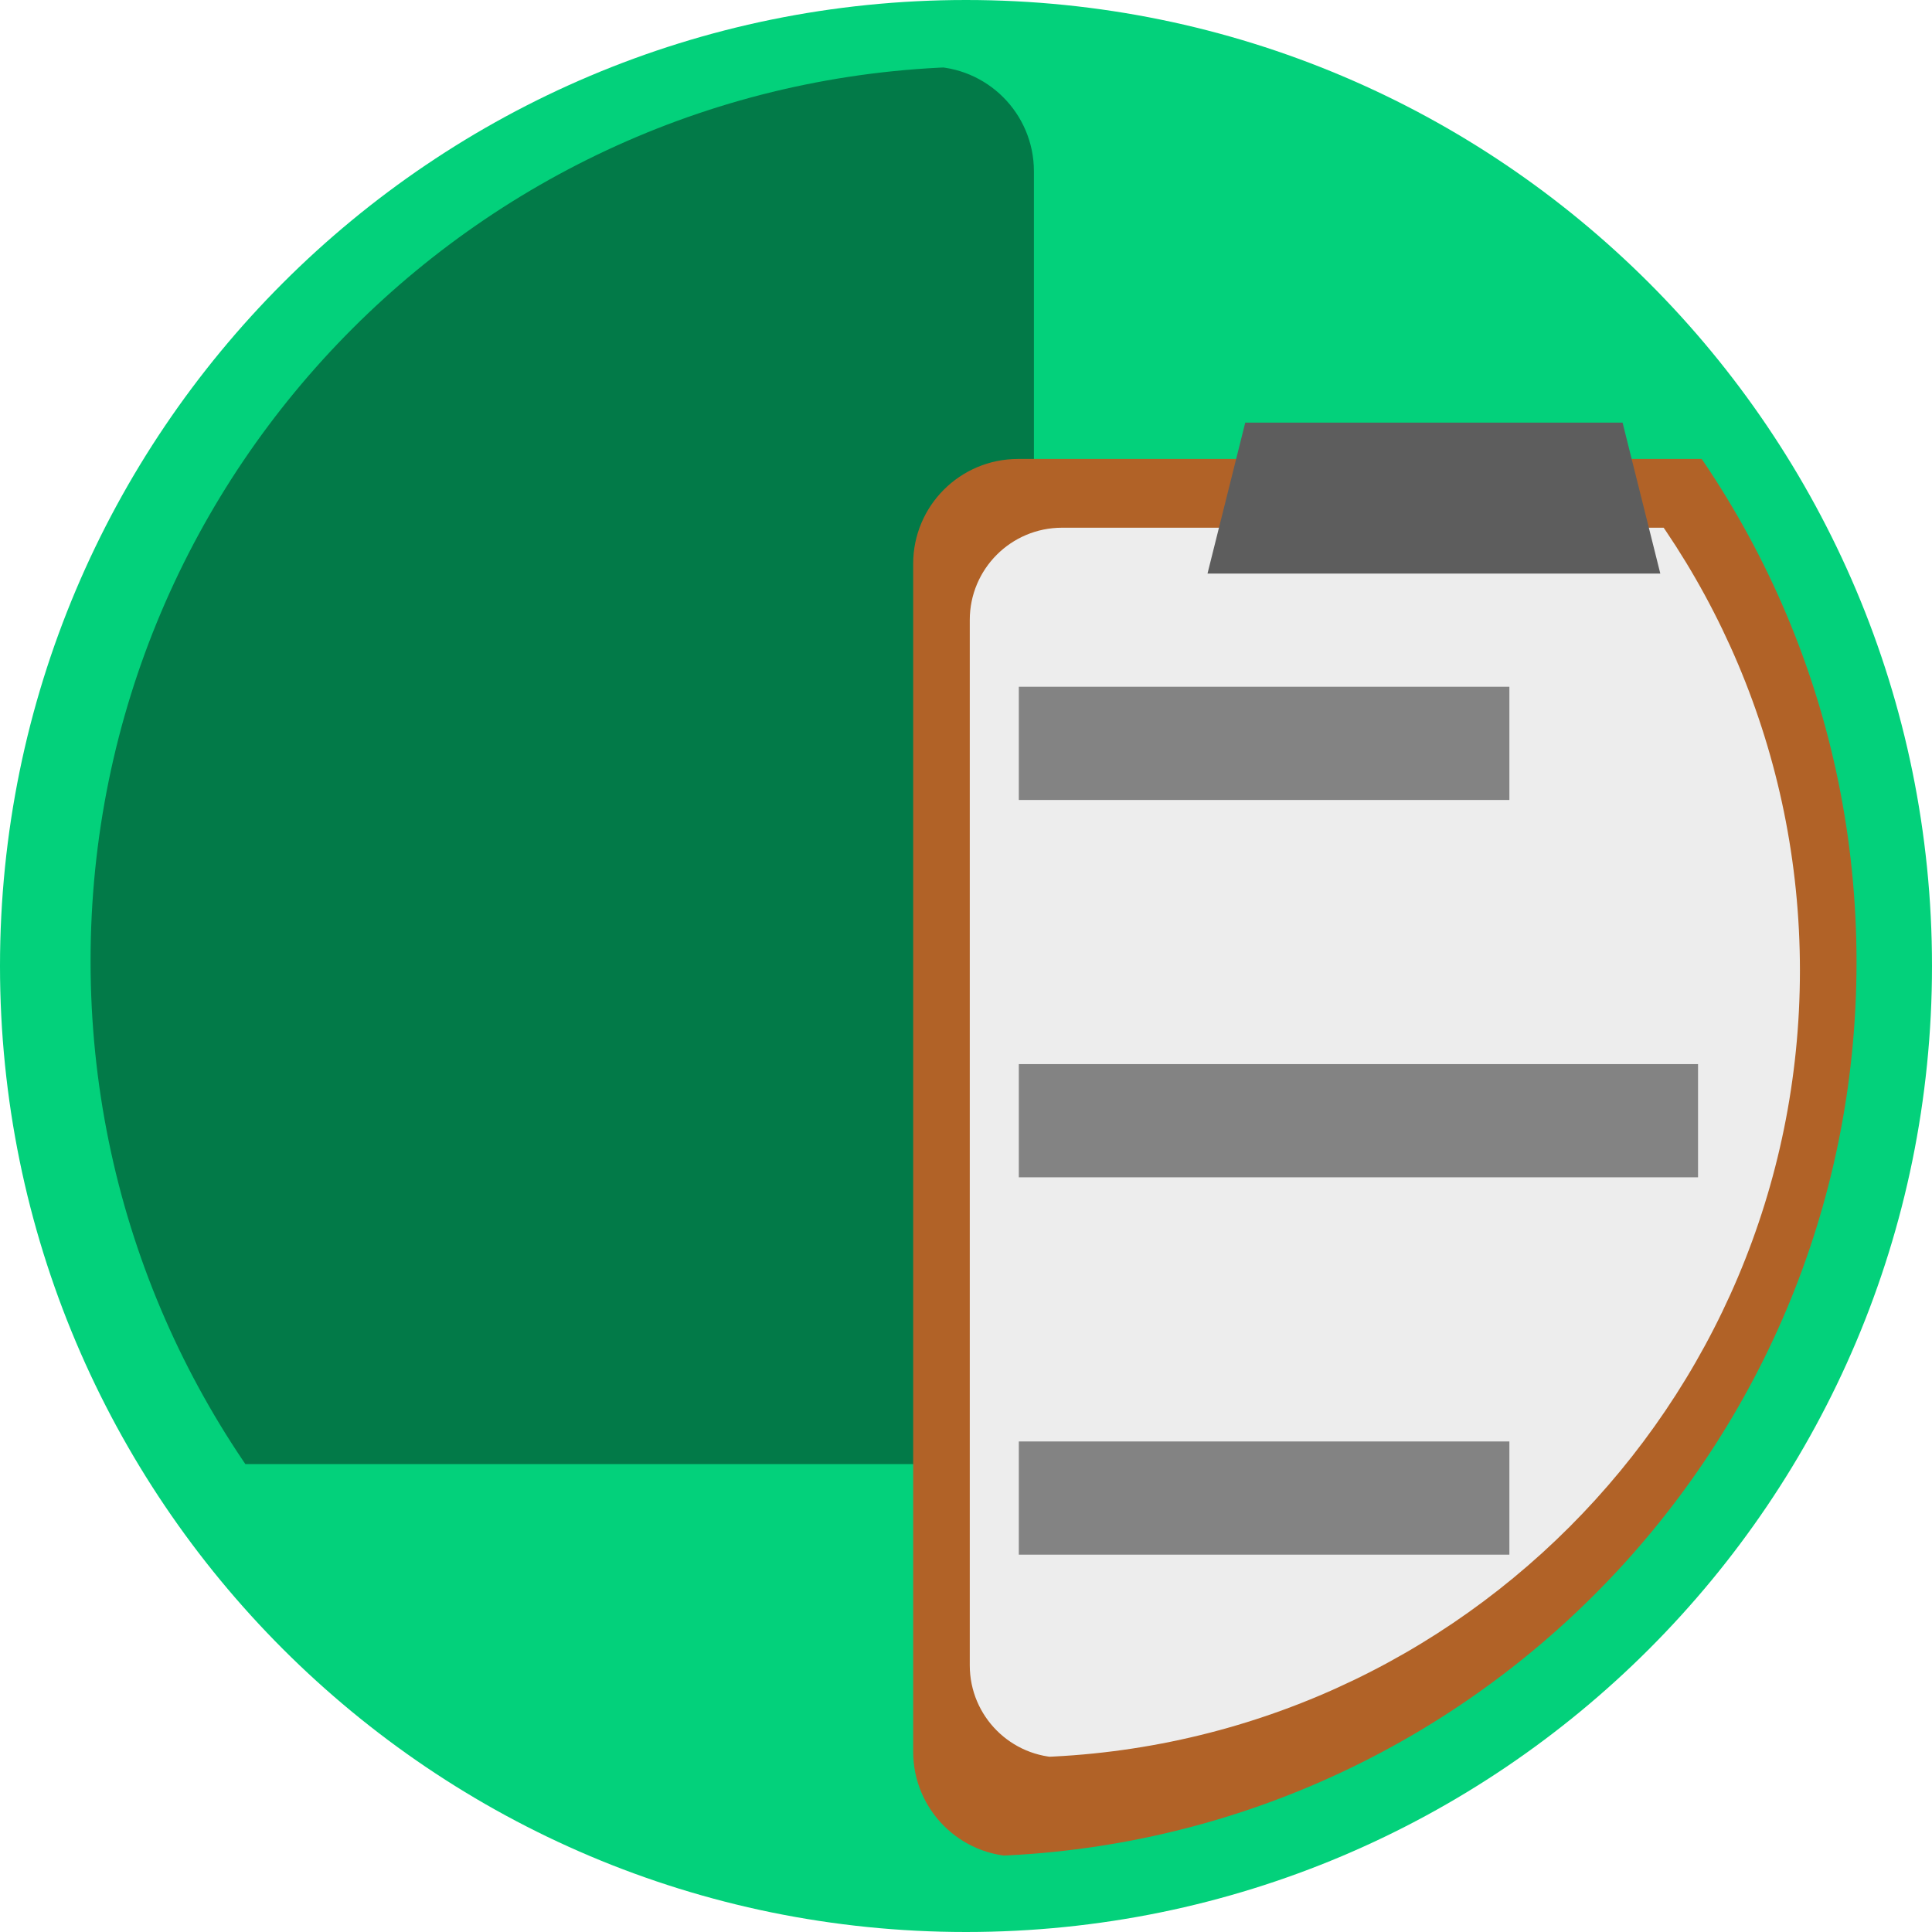
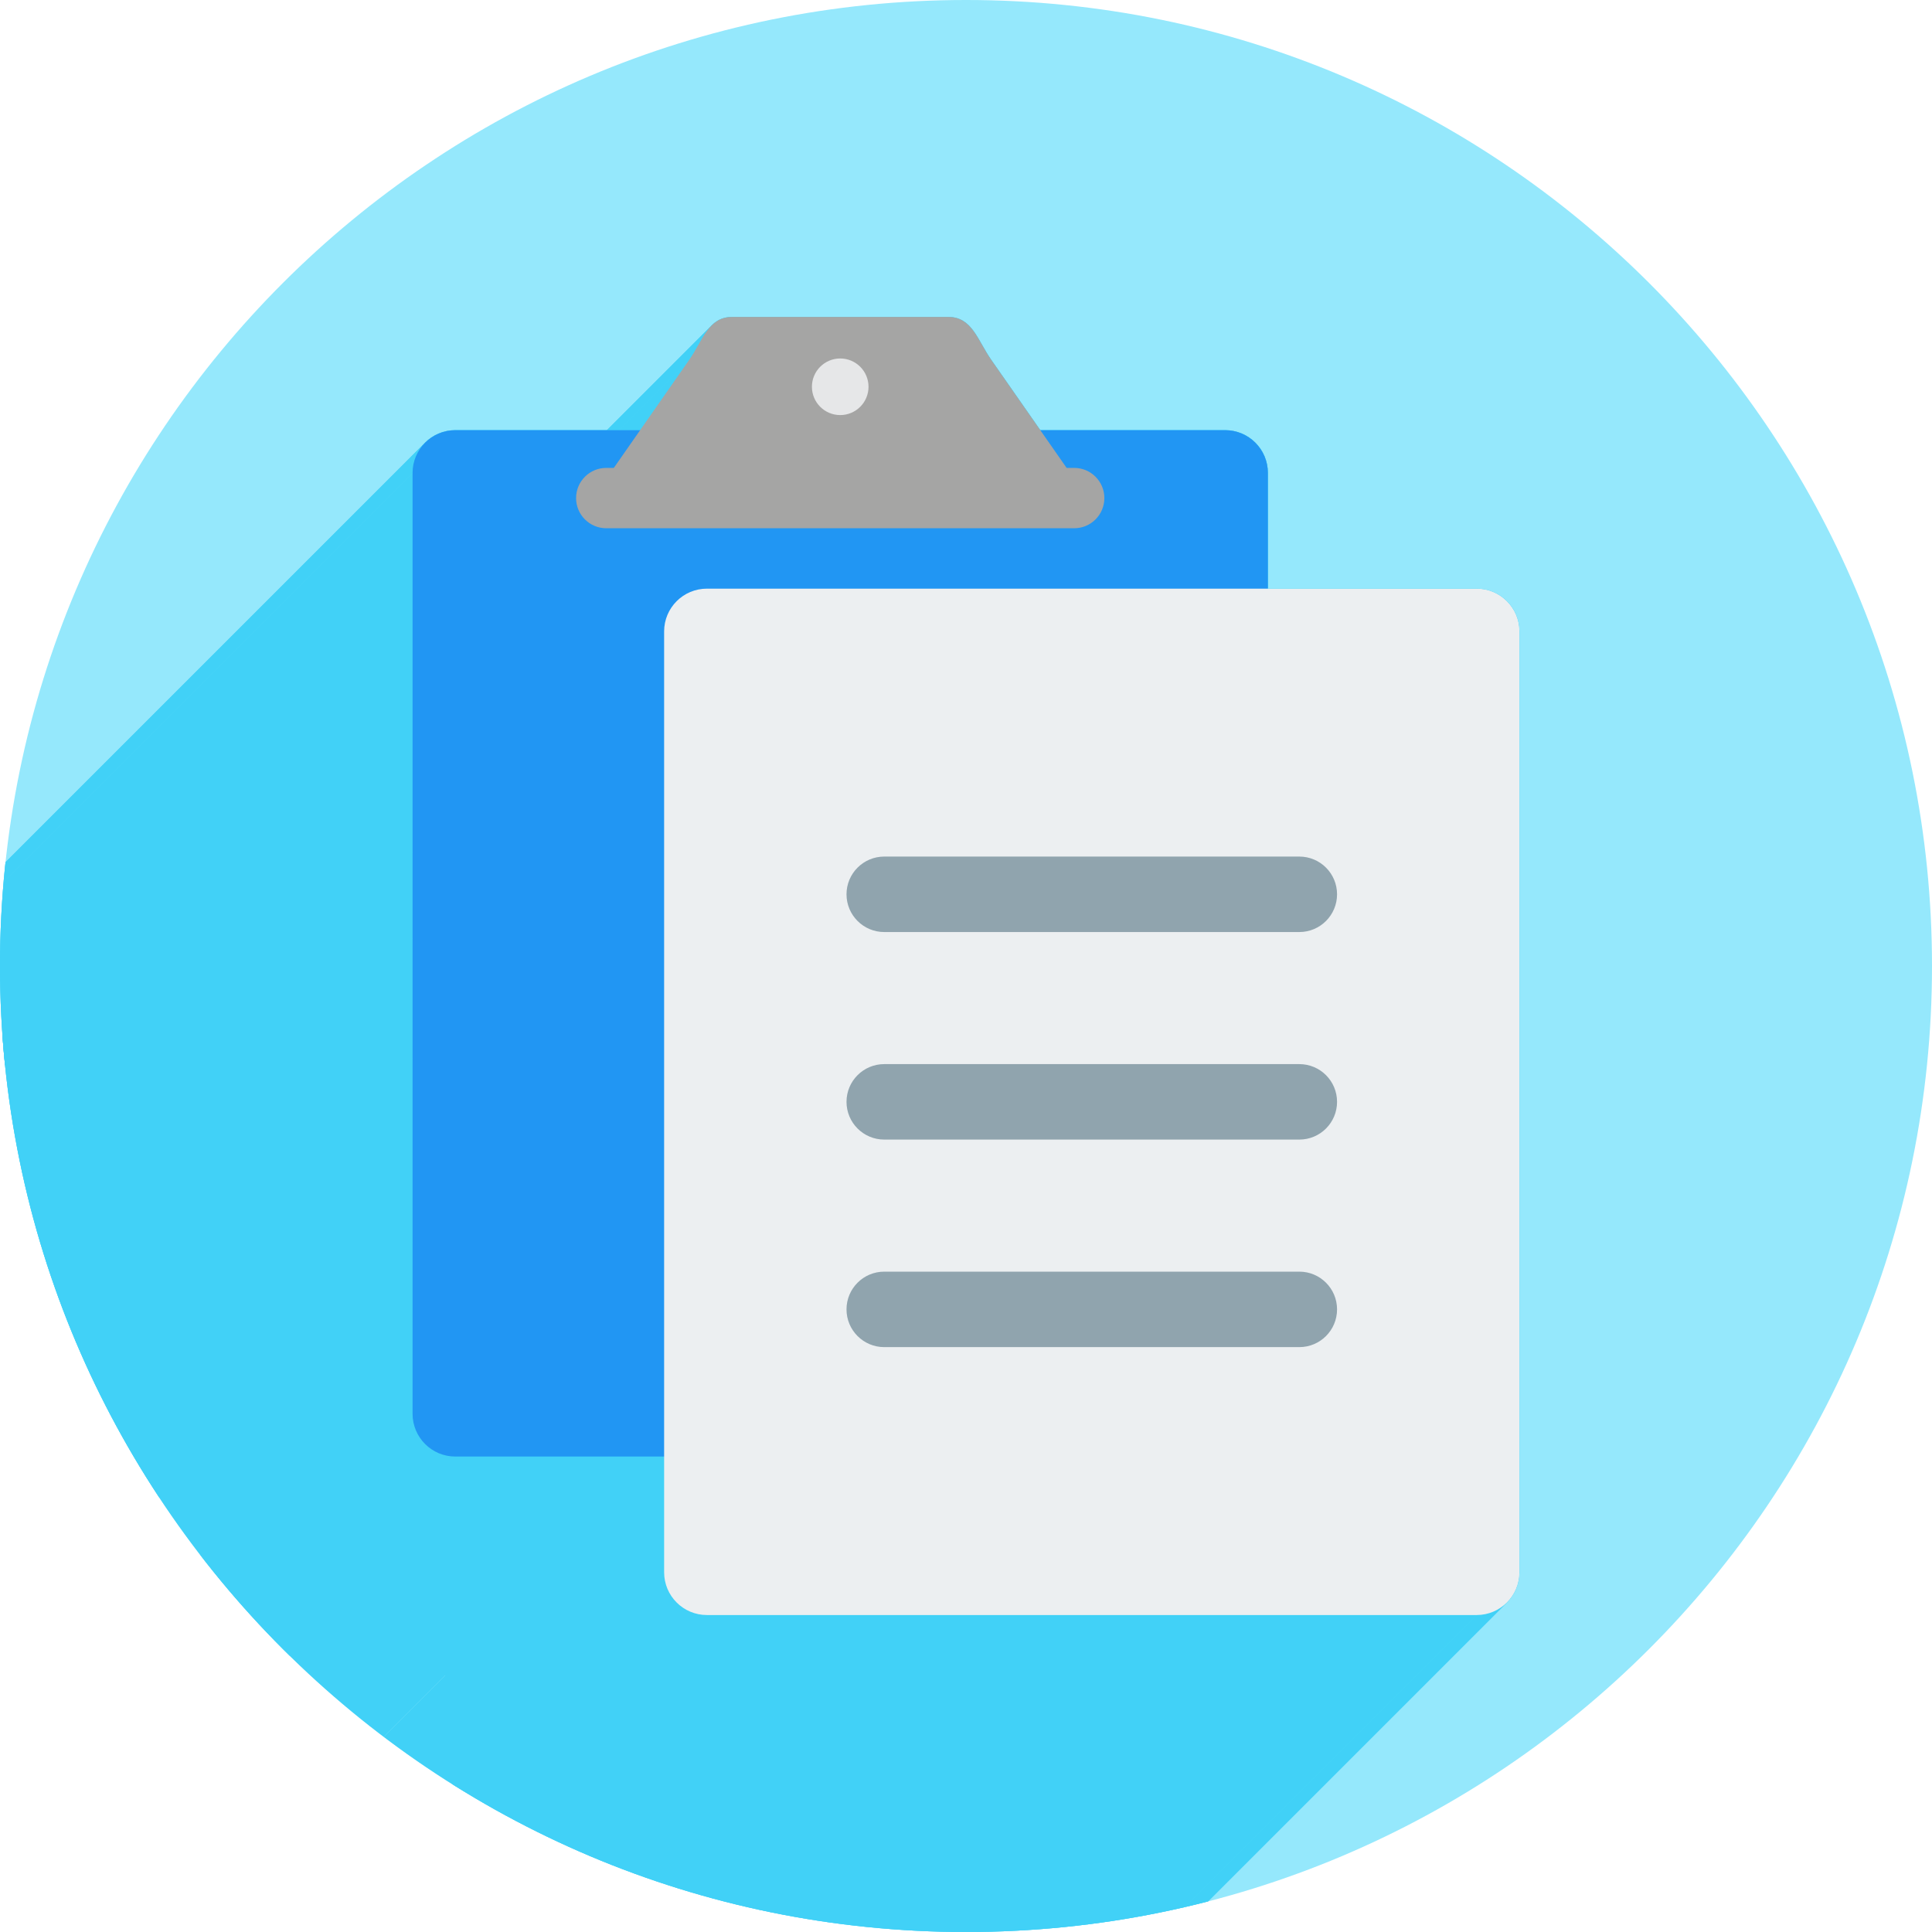
<svg xmlns="http://www.w3.org/2000/svg" version="1.1" id="svg2" viewBox="0 0 256 256" height="256" width="256">
  <defs id="defs4">
    <clipPath id="clipPath4174" clipPathUnits="userSpaceOnUse">
      <circle r="128" cy="924.362" cx="128" id="circle4176" style="fill:#cc2828;fill-opacity:1;stroke:none;stroke-width:0;stroke-linecap:round;stroke-linejoin:round;stroke-miterlimit:4;stroke-dasharray:none;stroke-opacity:1" />
    </clipPath>
    <clipPath id="clipPath4183" clipPathUnits="userSpaceOnUse">
      <circle transform="matrix(0,-1,1,0,0,0)" r="128" cy="128" cx="-924.362" id="circle4185" style="fill:#cc2828;fill-opacity:1;stroke:none;stroke-width:0;stroke-linecap:round;stroke-linejoin:round;stroke-miterlimit:4;stroke-dasharray:none;stroke-opacity:1" />
    </clipPath>
    <clipPath id="clipPath4187" clipPathUnits="userSpaceOnUse">
      <circle r="128" cy="924.362" cx="128" id="circle4189" style="fill:#cc2828;fill-opacity:1;stroke:none;stroke-width:0;stroke-linecap:round;stroke-linejoin:round;stroke-miterlimit:4;stroke-dasharray:none;stroke-opacity:1" />
    </clipPath>
    <clipPath id="clipPath4209" clipPathUnits="userSpaceOnUse">
      <circle transform="matrix(0,-1,1,0,0,0)" r="128" cy="128" cx="-924.362" id="circle4211" style="fill:#cc2828;fill-opacity:1;stroke:none;stroke-width:0;stroke-linecap:round;stroke-linejoin:round;stroke-miterlimit:4;stroke-dasharray:none;stroke-opacity:1" />
    </clipPath>
    <clipPath id="clipPath4213" clipPathUnits="userSpaceOnUse">
      <circle r="128" cy="924.362" cx="128" id="circle4215" style="fill:#cc2828;fill-opacity:1;stroke:none;stroke-width:0;stroke-linecap:round;stroke-linejoin:round;stroke-miterlimit:4;stroke-dasharray:none;stroke-opacity:1" />
    </clipPath>
    <clipPath clipPathUnits="userSpaceOnUse" id="clipPath4381">
      <circle r="128" cy="640.498" cx="686.505" id="circle4383" style="fill:#d83838;fill-opacity:1;stroke:none;stroke-width:0;stroke-linecap:round;stroke-linejoin:round;stroke-miterlimit:4;stroke-dasharray:none;stroke-opacity:1" transform="matrix(0.7778034,0.6285076,-0.6285076,0.7778034,0,0)" />
    </clipPath>
    <clipPath clipPathUnits="userSpaceOnUse" id="clipPath4857">
      <circle r="128" cy="924.362" cx="128" id="circle4859" style="fill:#68bdff;fill-opacity:1;stroke:none;stroke-width:0;stroke-linecap:round;stroke-linejoin:round;stroke-miterlimit:4;stroke-dasharray:none;stroke-opacity:1" />
    </clipPath>
    <clipPath clipPathUnits="userSpaceOnUse" id="clipPath5081">
      <circle style="fill:#68bdff;fill-opacity:1;stroke:none;stroke-width:0;stroke-linecap:round;stroke-linejoin:round;stroke-miterlimit:4;stroke-dasharray:none;stroke-opacity:1" id="circle5083" cx="-127.95" cy="924.362" r="128" transform="scale(-1,1)" />
    </clipPath>
    <clipPath clipPathUnits="userSpaceOnUse" id="clipPath5081-7">
      <circle style="fill:#68bdff;fill-opacity:1;stroke:none;stroke-width:0;stroke-linecap:round;stroke-linejoin:round;stroke-miterlimit:4;stroke-dasharray:none;stroke-opacity:1" id="circle5083-5" cx="-127.95" cy="924.362" r="128" transform="scale(-1,1)" />
    </clipPath>
    <clipPath id="clipPath4286" clipPathUnits="userSpaceOnUse">
      <circle r="128" cy="927.362" cx="125" id="circle4288" style="fill:#ff7b68;fill-opacity:1;stroke:none;stroke-width:0;stroke-linecap:round;stroke-linejoin:round;stroke-miterlimit:4;stroke-dasharray:none;stroke-opacity:1" />
    </clipPath>
    <clipPath id="clipPath4176" clipPathUnits="userSpaceOnUse">
      <circle r="128" cy="924.362" cx="128" id="circle4178" style="fill:#03d17b;fill-opacity:1;stroke:#841100;stroke-width:0;stroke-linecap:round;stroke-linejoin:round;stroke-miterlimit:4;stroke-dasharray:none;stroke-opacity:1" />
    </clipPath>
    <clipPath id="clipPath4169" clipPathUnits="userSpaceOnUse">
      <circle r="128" cy="924.362" cx="128" id="circle4171" style="fill:#03d17b;fill-opacity:1;stroke:#841100;stroke-width:0;stroke-linecap:round;stroke-linejoin:round;stroke-miterlimit:4;stroke-dasharray:none;stroke-opacity:1" />
    </clipPath>
    <clipPath id="clipPath4173" clipPathUnits="userSpaceOnUse">
      <circle r="128" cy="924.362" cx="128" id="circle4175" style="fill:#03d17b;fill-opacity:1;stroke:#841100;stroke-width:0;stroke-linecap:round;stroke-linejoin:round;stroke-miterlimit:4;stroke-dasharray:none;stroke-opacity:1" />
    </clipPath>
    <clipPath clipPathUnits="userSpaceOnUse" id="clipPath4184">
      <circle r="128" cy="924.362" cx="128" id="circle4186" style="fill:#03d17b;fill-opacity:1;stroke:#841100;stroke-width:0;stroke-linecap:round;stroke-linejoin:round;stroke-miterlimit:4;stroke-dasharray:none;stroke-opacity:1" />
    </clipPath>
    <clipPath clipPathUnits="userSpaceOnUse" id="clipPath868">
      <circle r="128" cy="924.362" cx="128" id="circle870" style="fill:#03d17b;fill-opacity:1;stroke:#841100;stroke-width:0;stroke-linecap:round;stroke-linejoin:round;stroke-miterlimit:4;stroke-dasharray:none;stroke-opacity:1" />
    </clipPath>
    <clipPath clipPathUnits="userSpaceOnUse" id="clipPath874">
      <circle r="128" cy="924.362" cx="128" id="circle876" style="fill:#03d17b;fill-opacity:1;stroke:#841100;stroke-width:0;stroke-linecap:round;stroke-linejoin:round;stroke-miterlimit:4;stroke-dasharray:none;stroke-opacity:1" />
    </clipPath>
    <clipPath clipPathUnits="userSpaceOnUse" id="clipPath4184-3">
      <circle r="128" cy="924.362" cx="128" id="circle4186-6" style="fill:#03d17b;fill-opacity:1;stroke:#841100;stroke-width:0;stroke-linecap:round;stroke-linejoin:round;stroke-miterlimit:4;stroke-dasharray:none;stroke-opacity:1" />
    </clipPath>
    <clipPath id="clipPath4169-9" clipPathUnits="userSpaceOnUse">
      <circle r="128" cy="924.362" cx="128" id="circle4171-2" style="fill:#03d17b;fill-opacity:1;stroke:#841100;stroke-width:0;stroke-linecap:round;stroke-linejoin:round;stroke-miterlimit:4;stroke-dasharray:none;stroke-opacity:1" />
    </clipPath>
+     <clipPath clipPathUnits="userSpaceOnUse" id="clipPath1009">
+       <circle style="fill:#95e8fc;fill-opacity:1;stroke:#841100;stroke-width:0;stroke-linecap:round;stroke-linejoin:round;stroke-miterlimit:4;stroke-dasharray:none;stroke-opacity:1" id="circle1011" cx="128" cy="924.362" r="128" />
+     </clipPath>
+     <clipPath clipPathUnits="userSpaceOnUse" id="clipPath1224">
+       <circle style="fill:#95e8fc;fill-opacity:1;stroke:#841100;stroke-width:0;stroke-linecap:round;stroke-linejoin:round;stroke-miterlimit:4;stroke-dasharray:none;stroke-opacity:1" id="circle1226" cx="128.333" cy="923.362" r="128" />
+     </clipPath>
  </defs>
  <g id="layer1" transform="translate(0,-796.3622)">
-     <circle style="fill:#03d17b;fill-opacity:1;stroke:#841100;stroke-width:0;stroke-linecap:round;stroke-linejoin:round;stroke-miterlimit:4;stroke-dasharray:none;stroke-opacity:1" id="path4136" cx="128" cy="924.362" r="128" />
-     <rect ry="15" y="796.362" x="0" height="200" width="135" id="rect864" style="fill:#027a48;fill-opacity:1" clip-path="url(#clipPath868)" transform="matrix(0.9259259,0,0,0.9259259,12,67.80461)" />
-     <rect style="fill:#b16227;fill-opacity:1" id="rect862" width="135" height="200" x="121" y="852.362" ry="15" clip-path="url(#clipPath874)" transform="matrix(0.9259259,0,0,0.9259259,8.962963,67.95275)" />
-     <rect transform="matrix(0.8148148,0,0,0.8148148,29.90741,171.7708)" clip-path="url(#clipPath874)" ry="15" y="852.362" x="121" height="200" width="135" id="rect942" style="fill:#ededed;fill-opacity:1" />
-     <rect style="fill:#838383;fill-opacity:1;stroke-width:1.14" id="rect878" width="65" height="15" x="135" y="887.362" />
-     <rect y="987.362" x="135" height="15" width="65" id="rect884" style="fill:#838383;fill-opacity:1;stroke-width:1.14" />
-     <rect style="fill:#838383;fill-opacity:1;stroke-width:1.342" id="rect886" width="90" height="15" x="135" y="937.362" />
-     <path style="fill:#5d5d5d;fill-opacity:1" d="m 165,852.362 h 50 l 5,20 h -60 z" id="rect865" />
+     <circle r="128" cy="924.362" cx="128" id="path4136" style="fill:#95e8fc;fill-opacity:1;stroke:#841100;stroke-width:0;stroke-linecap:round;stroke-linejoin:round;stroke-miterlimit:4;stroke-dasharray:none;stroke-opacity:1" />
+     <g transform="translate(-0.3333397,0.9999787)" id="g1065" clip-path="url(#clipPath1224)" style="fill:#41d1f7;fill-opacity:1">
+       <path style="opacity:1;fill:#41d1f7;fill-opacity:1;stroke:none;stroke-width:29.4;stroke-miterlimit:4;stroke-dasharray:none;stroke-opacity:1" d="m 117.5,963.862 h 55 c 2.77,0 5,2.23 5,5 v 4e-5 c 0,2.77 -2.23,5 -5,5 h -55 c -2.77,0 -5,-2.23 -5,-5 v -4e-5 c 0,-2.77 2.23,-5 5,-5 z" id="rect1051" />
+       <path style="opacity:1;fill:#41d1f7;fill-opacity:1;stroke:none;stroke-width:29.4;stroke-miterlimit:4;stroke-dasharray:none;stroke-opacity:1" d="m 117.5,908.862 h 55 c 2.77,0 5,2.23 5,5 v 4e-5 c 0,2.77 -2.23,5 -5,5 h -55 c -2.77,0 -5,-2.23 -5,-5 v -4e-5 c 0,-2.77 2.23,-5 5,-5 z" id="rect1053" />
+       <path style="opacity:1;fill:#41d1f7;fill-opacity:1;stroke:none;stroke-width:29.4;stroke-miterlimit:4;stroke-dasharray:none;stroke-opacity:1" d="m 117.5,936.362 h 55 c 2.77,0 5,2.23 5,5 v 4e-5 c 0,2.77 -2.23,5 -5,5 h -55 c -2.77,0 -5,-2.23 -5,-5 v -4e-5 c 0,-2.77 2.23,-5 5,-5 z" id="rect1055" />
+       <g id="g1061" style="fill:#41d1f7;fill-opacity:1">
+         <path style="opacity:1;fill:#41d1f7;fill-opacity:1;stroke:none;stroke-width:37.178;stroke-miterlimit:4;stroke-dasharray:none;stroke-opacity:1" d="m 80.664,857.362 h 62.004 c 2.215,0 3.998,1.783 3.998,3.998 0,2.215 -1.783,3.998 -3.998,3.998 H 80.664 c -2.215,0 -3.998,-1.783 -3.998,-3.998 0,-2.215 1.783,-3.998 3.998,-3.998 z" id="rect1059" />
+       </g>
+       <path style="opacity:1;fill:#41d1f7;fill-opacity:1;stroke:none;stroke-width:31.183;stroke-miterlimit:4;stroke-dasharray:none;stroke-opacity:1" d="m 115.417,846.612 a 3.75,3.75 0 0 1 -3.75,3.75 3.75,3.75 0 0 1 -3.75,-3.75 3.75,3.75 0 0 1 3.75,-3.75 3.75,3.75 0 0 1 3.75,3.75 z" id="circle1063" />
+       <g id="g1189" transform="translate(0.3333397,795.3622)" style="fill:#41d1f7;fill-opacity:1">
+         <g id="g1186" style="opacity:1;fill:#41d1f7;fill-opacity:1;stroke:none;stroke-width:35.878;stroke-miterlimit:4;stroke-dasharray:none;stroke-opacity:1">
+           <path id="path1140" d="M97.0 42.0C95.817 42.0 94.976 42.439 94.292 43.124L-47.13 184.545C-46.445 183.86 -45.604 183.421 -44.421 183.421Z" style="fill:#41d1f7;fill-opacity:1" />
+           <path id="path1142" d="M94.292 43.124C93.159 44.256 92.453 46.061 91.334 47.666L-50.087 189.087C-48.968 187.483 -48.262 185.678 -47.13 184.545Z" style="fill:#41d1f7;fill-opacity:1" />
+           <path id="path1144" d="M91.334 47.666L84.822 57.0L-56.599 198.421L-50.087 189.087Z" style="fill:#41d1f7;fill-opacity:1" />
+           <path id="path1146" d="M84.822 57.0L60.334 57.0L-81.087 198.421L-56.599 198.421Z" style="fill:#41d1f7;fill-opacity:1" />
+           <path id="path1148" d="M60.334 57.0C58.764 57.0 57.346 57.632 56.322 58.657L-85.1 200.078C-84.075 199.053 -82.658 198.421 -81.087 198.421Z" style="fill:#41d1f7;fill-opacity:1" />
+           <path id="path1150" d="M56.322 58.657C55.298 59.681 54.666 61.097 54.666 62.666L-86.755 204.087C-86.755 202.518 -86.124 201.102 -85.1 200.078Z" style="fill:#41d1f7;fill-opacity:1" />
+           <path id="path1152" d="M54.666 62.666L54.666 187.334L-86.755 328.755L-86.755 204.087Z" style="fill:#41d1f7;fill-opacity:1" />
+           <path id="path1154" d="M54.666 187.334C54.666 190.473 57.195 193.0 60.334 193.0L-81.087 334.421C-84.227 334.421 -86.755 331.895 -86.755 328.755Z" style="fill:#41d1f7;fill-opacity:1" />
+           <path id="path1156" d="M60.334 193.0L88.0 193.0L-53.421 334.421L-81.087 334.421Z" style="fill:#41d1f7;fill-opacity:1" />
+           <path id="path1158" d="M88.0 193.0L88.0 208.334L-53.421 349.755L-53.421 334.421Z" style="fill:#41d1f7;fill-opacity:1" />
+           <path id="path1160" d="M88.0 208.334C88.0 211.473 90.527 214.0 93.666 214.0L-47.755 355.421C-50.895 355.421 -53.421 352.895 -53.421 349.755Z" style="fill:#41d1f7;fill-opacity:1" />
+           <path id="path1162" d="M93.666 214.0L195.666 214.0L54.245 355.421L-47.755 355.421Z" style="fill:#41d1f7;fill-opacity:1" />
+           <path id="path1164" d="M195.666 214.0C197.236 214.0 198.654 213.368 199.678 212.343L58.257 353.765C57.232 354.789 55.815 355.421 54.245 355.421Z" style="fill:#41d1f7;fill-opacity:1" />
+           <path id="path1166" d="M199.678 212.343C200.702 211.319 201.334 209.903 201.334 208.334L59.913 349.755C59.913 351.325 59.281 352.741 58.257 353.765Z" style="fill:#41d1f7;fill-opacity:1" />
+           <path id="path1168" d="M201.334 208.334L201.334 83.666L59.913 225.087L59.913 349.755Z" style="fill:#41d1f7;fill-opacity:1" />
+           <path id="path1170" d="M201.334 83.666C201.334 80.527 198.805 78.0 195.666 78.0L54.245 219.421C57.384 219.421 59.913 221.948 59.913 225.087Z" style="fill:#41d1f7;fill-opacity:1" />
+           <path id="path1172" d="M195.666 78.0L168.0 78.0L26.579 219.421L54.245 219.421Z" style="fill:#41d1f7;fill-opacity:1" />
+           <path id="path1174" d="M168.0 78.0L168.0 62.666L26.579 204.087L26.579 219.421Z" style="fill:#41d1f7;fill-opacity:1" />
+           <path id="path1176" d="M168.0 62.666C168.0 59.527 165.473 57.0 162.334 57.0L20.913 198.421C24.052 198.421 26.579 200.948 26.579 204.087Z" style="fill:#41d1f7;fill-opacity:1" />
+           <path id="path1178" d="M162.334 57.0L137.846 57.0L-3.576 198.421L20.913 198.421Z" style="fill:#41d1f7;fill-opacity:1" />
+           <path id="path1180" d="M137.846 57.0L131.334 47.666L-10.087 189.087L-3.576 198.421Z" style="fill:#41d1f7;fill-opacity:1" />
+           <path id="path1182" d="M131.334 47.666C129.538 45.091 128.805 42.0 125.666 42.0L-15.755 183.421C-12.616 183.421 -11.884 186.513 -10.087 189.087Z" style="fill:#41d1f7;fill-opacity:1" />
+           <path id="path1184" d="M125.666 42.0L97.0 42.0L-44.421 183.421L-15.755 183.421Z" style="fill:#41d1f7;fill-opacity:1" />
+         </g>
+         <path id="rect1047" transform="" d="M 97 42 C 93.861 42 93.13 45.091 91.334 47.666 L 84.822 57 L 60.334 57 C 57.195 57 54.666 59.527 54.666 62.666 L 54.666 187.334 C 54.666 190.473 57.195 193 60.334 193 L 88 193 L 88 208.334 C 88 211.473 90.527 214 93.666 214 L 195.666 214 C 198.805 214 201.334 211.473 201.334 208.334 L 201.334 83.666 C 201.334 80.527 198.805 78 195.666 78 L 168 78 L 168 62.666 C 168 59.527 165.473 57 162.334 57 L 137.846 57 L 131.334 47.666 C 129.538 45.091 128.805 42 125.666 42 L 97 42 z " style="opacity:1;fill:#41d1f7;fill-opacity:1;stroke:none;stroke-width:35.878;stroke-miterlimit:4;stroke-dasharray:none;stroke-opacity:1" />
+       </g>
+     </g>
+     <rect style="opacity:1;fill:#2196f3;fill-opacity:1;stroke:none;stroke-width:35.878;stroke-miterlimit:4;stroke-dasharray:none;stroke-opacity:1" id="rect873" width="113.333" height="136" x="54.667" y="853.362" ry="5.667" />
+     <rect ry="5.667" y="874.362" x="88" height="136" width="113.333" id="rect881" style="opacity:1;fill:#eceff1;fill-opacity:1;stroke:none;stroke-width:35.878;stroke-miterlimit:4;stroke-dasharray:none;stroke-opacity:1" />
+     <rect style="opacity:1;fill:#90a4ae;fill-opacity:1;stroke:none;stroke-width:29.4;stroke-miterlimit:4;stroke-dasharray:none;stroke-opacity:1" id="rect915" width="65" height="10" x="112.167" y="964.862" ry="5" />
+     <rect ry="5" y="909.862" x="112.167" height="10" width="65" id="rect917" style="opacity:1;fill:#90a4ae;fill-opacity:1;stroke:none;stroke-width:29.4;stroke-miterlimit:4;stroke-dasharray:none;stroke-opacity:1" />
+     <rect style="opacity:1;fill:#90a4ae;fill-opacity:1;stroke:none;stroke-width:29.4;stroke-miterlimit:4;stroke-dasharray:none;stroke-opacity:1" id="rect919" width="65" height="10" x="112.167" y="937.362" ry="5" />
+     <g id="g1021" style="fill:#a5a5a4;fill-opacity:1" transform="translate(-0.3333397,0.9999787)">
+       <path id="rect1014" d="m 97.333,837.362 h 28.667 c 3.139,0 3.87,3.092 5.667,5.667 l 10,14.333 c -1.225,10.164 -59.737,8.696 -60,0 l 10,-14.333 c 1.796,-2.575 2.527,-5.667 5.667,-5.667 z" style="opacity:1;fill:#a5a5a4;fill-opacity:1;stroke:none;stroke-width:29.4;stroke-miterlimit:4;stroke-dasharray:none;stroke-opacity:1" />
+       <rect ry="3.998" y="857.362" x="76.667" height="7.996" width="70" id="rect1017" style="opacity:1;fill:#a5a5a4;fill-opacity:1;stroke:none;stroke-width:37.178;stroke-miterlimit:4;stroke-dasharray:none;stroke-opacity:1" />
+     </g>
+     <circle style="opacity:1;fill:#e6e7e8;fill-opacity:1;stroke:none;stroke-width:31.183;stroke-miterlimit:4;stroke-dasharray:none;stroke-opacity:1" id="path1023" cx="111.333" cy="847.612" r="3.75" />
  </g>
</svg>
